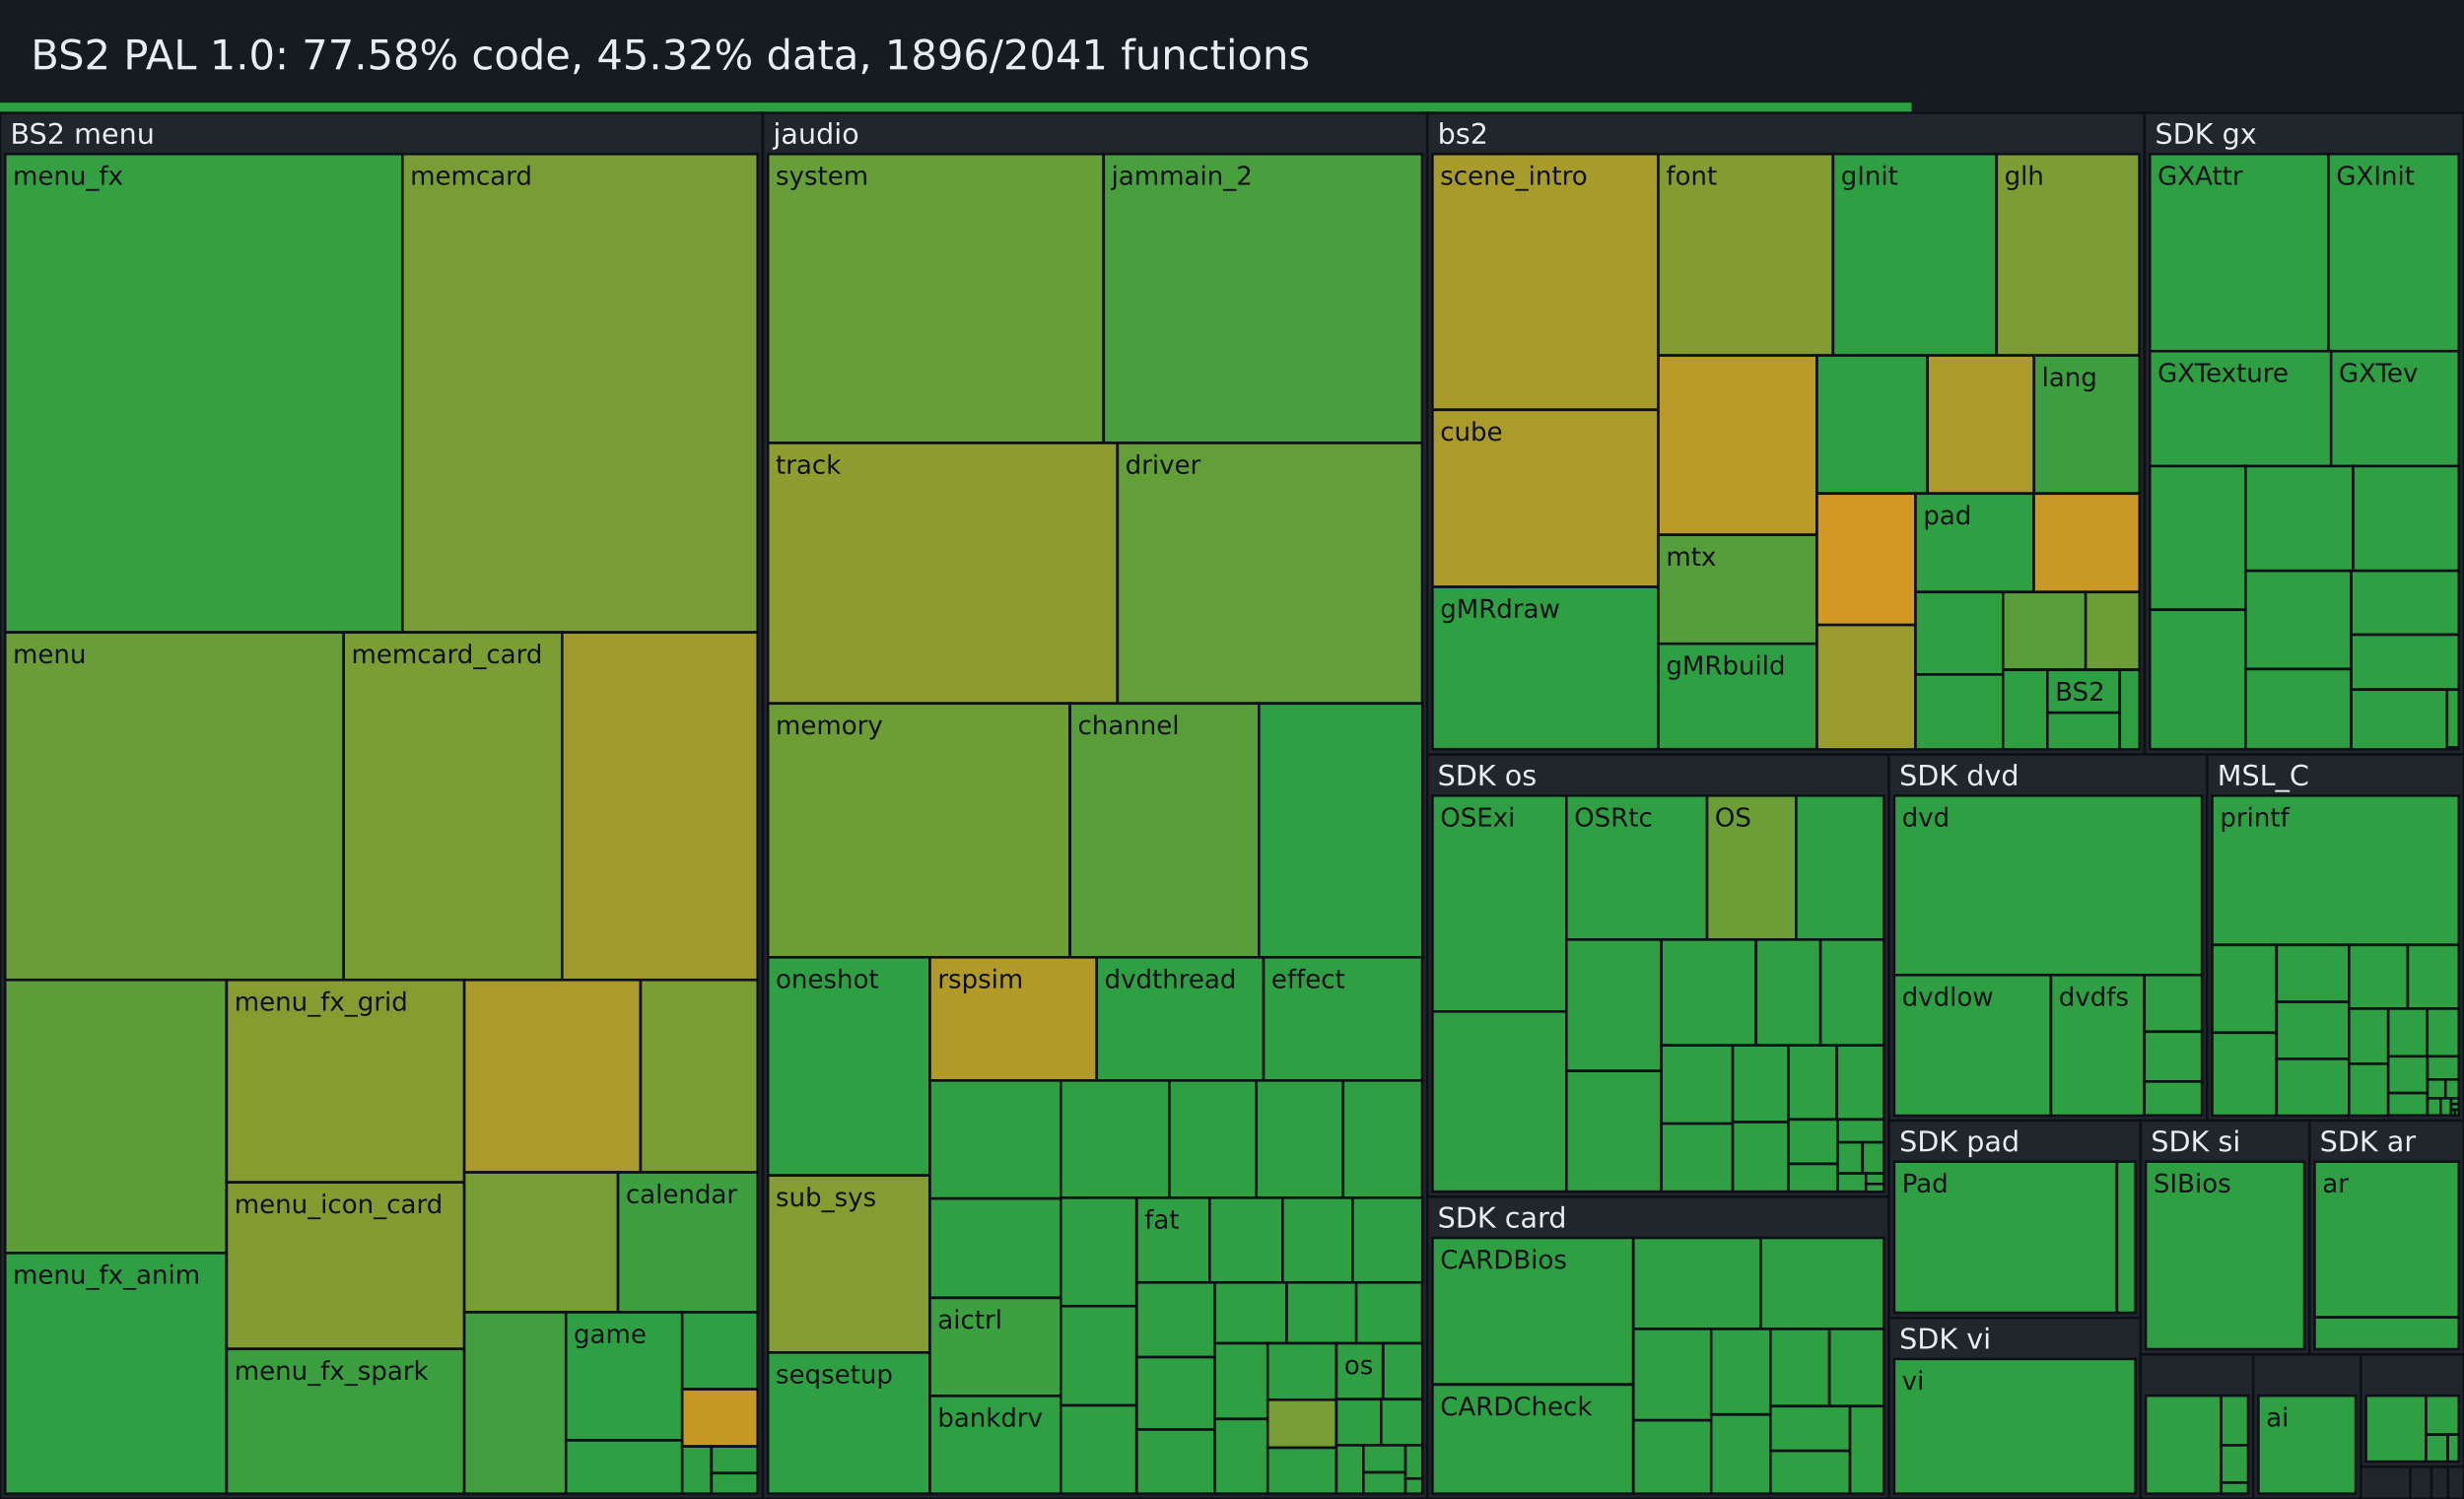
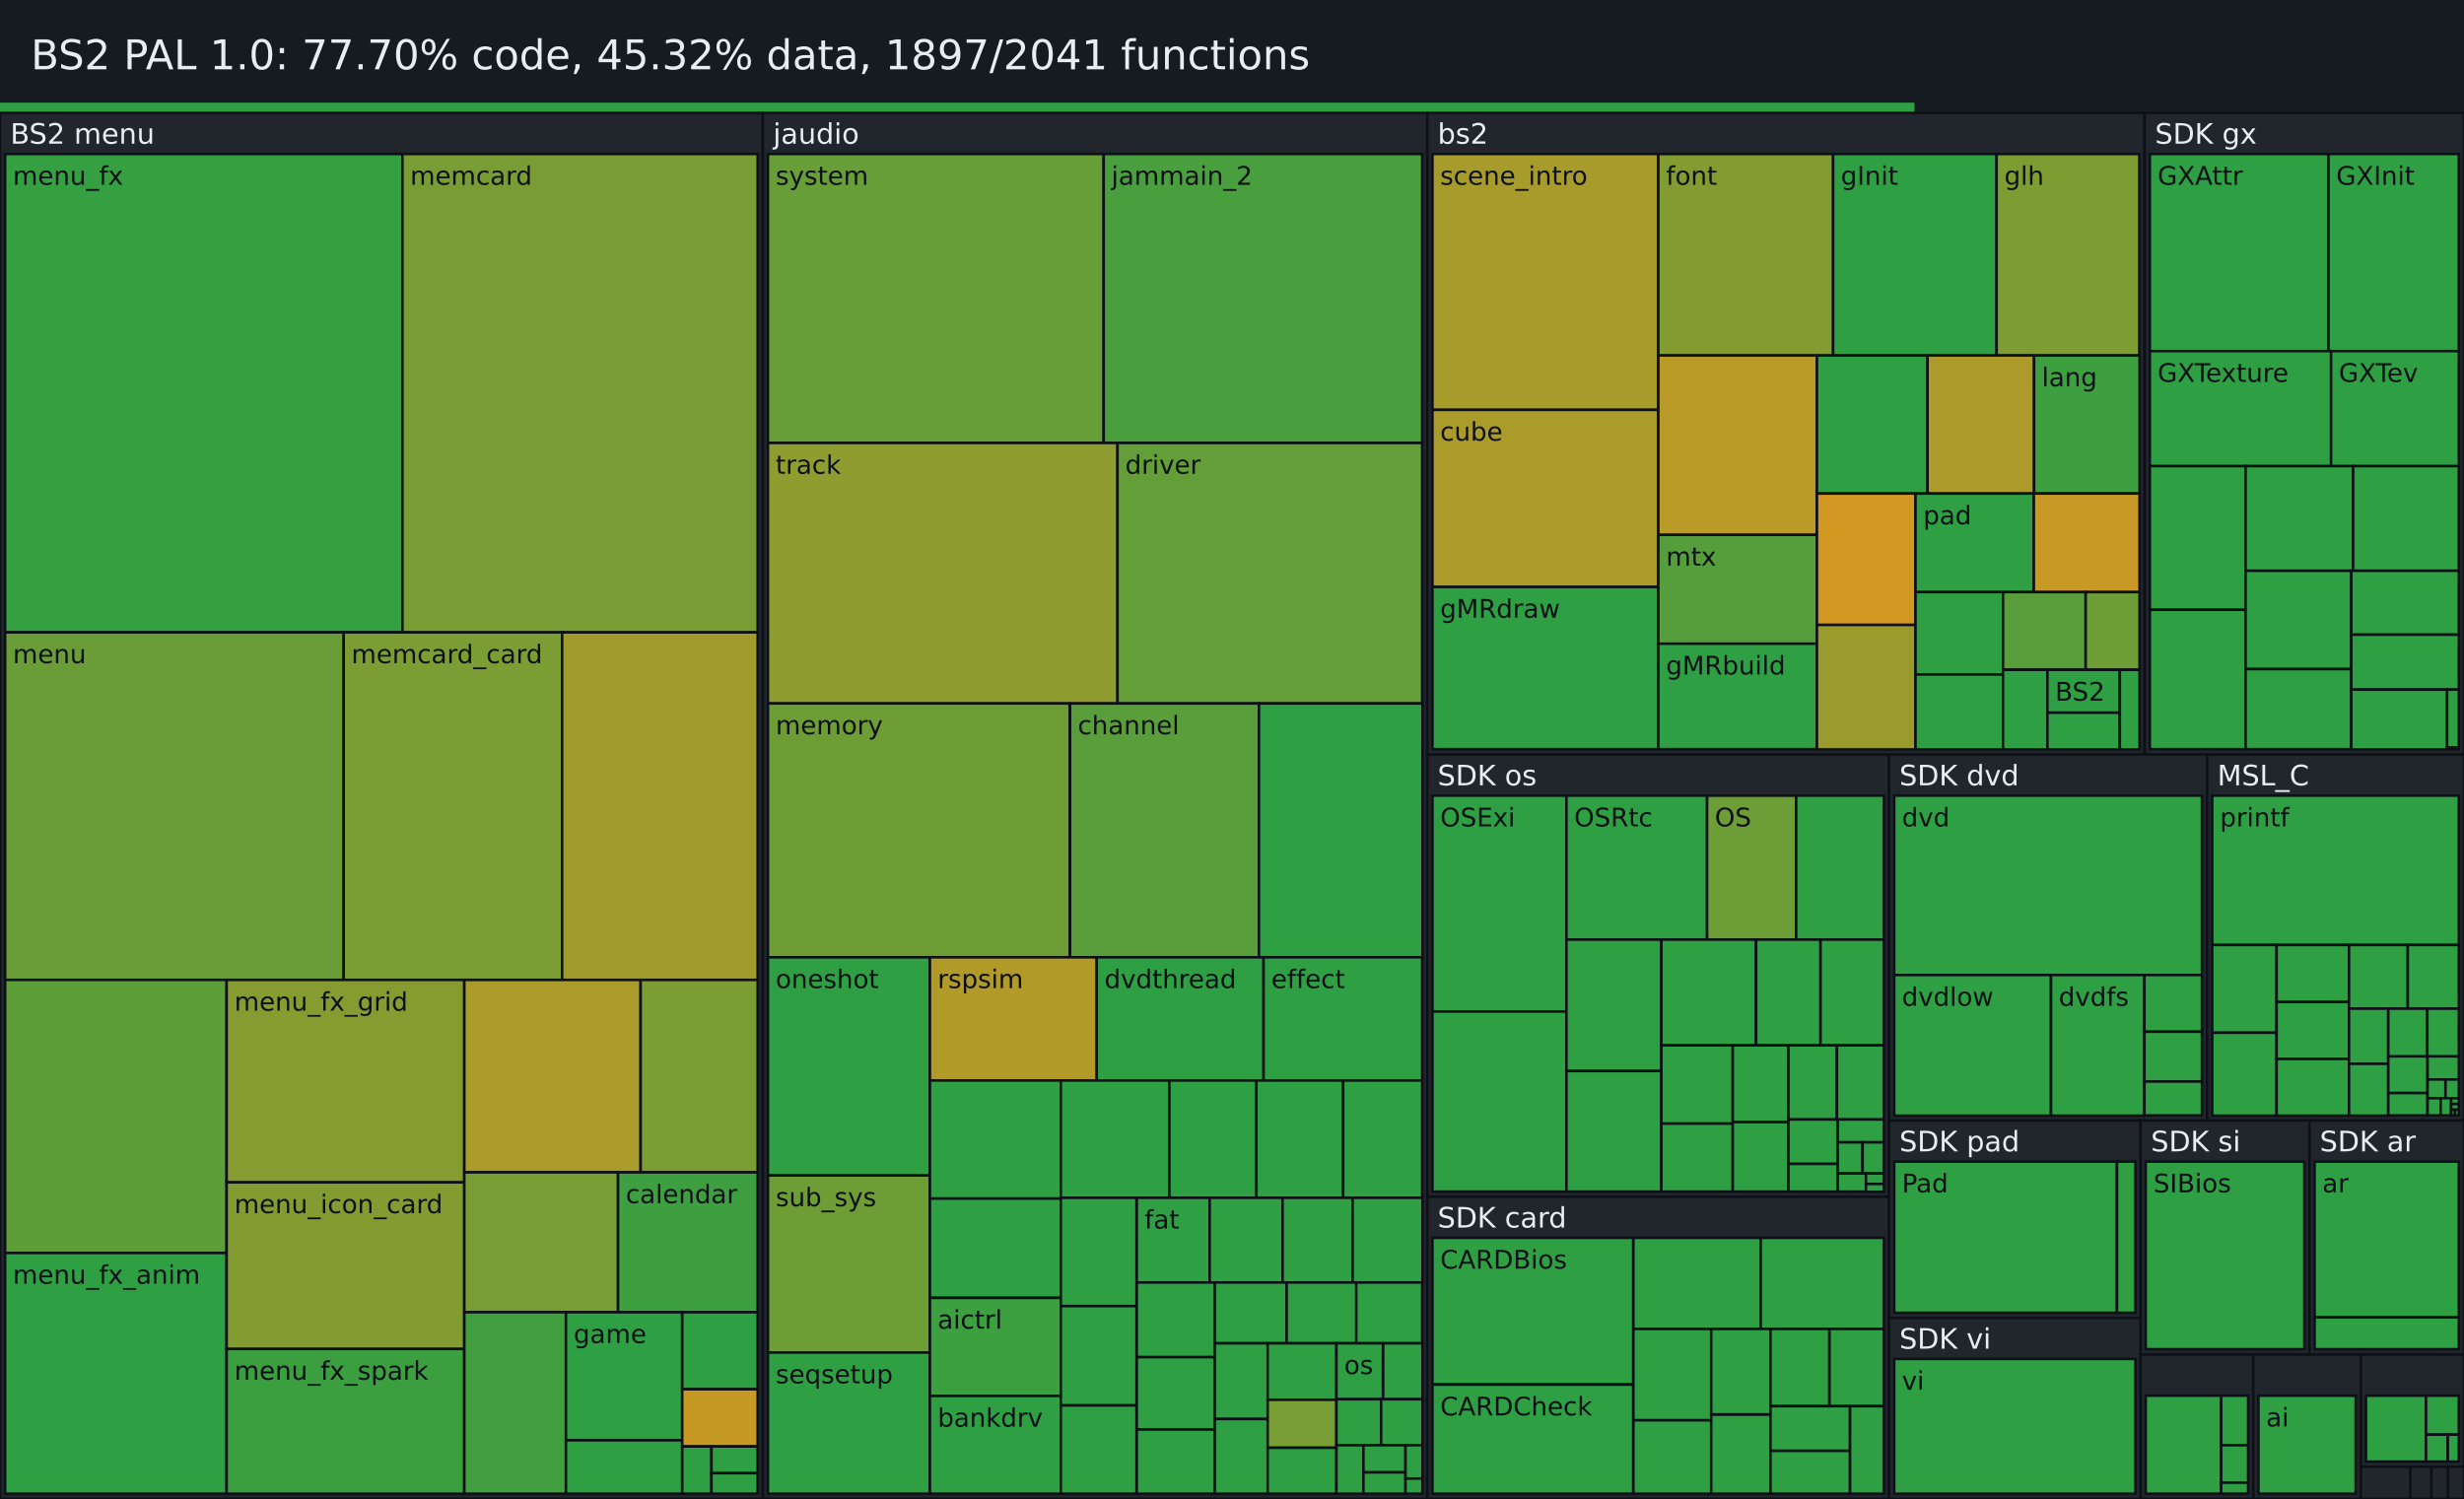
<svg xmlns="http://www.w3.org/2000/svg" width="960" height="584" font-family="Verdana,DejaVu Sans,sans-serif">
  <rect width="100%" height="100%" fill="#0d1117" />
  <rect x="0" y="0" width="960" height="44" fill="#161b22" />
-   <rect x="0" y="40" width="744.8" height="4" fill="#2ea043" />
-   <text x="12" y="27" font-size="16" fill="#e6edf3">BS2 PAL 1.0: 77.58% code, 45.32% data, 1896/2041 functions</text>
+   <rect x="0" y="40" width="745.9" height="4" fill="#2ea043" />
+   <text x="12" y="27" font-size="16" fill="#e6edf3">BS2 PAL 1.0: 77.70% code, 45.32% data, 1897/2041 functions</text>
  <g>
    <rect x="0.0" y="44.0" width="297.2" height="540.0" fill="#21262d" stroke="#0d1117" />
    <text x="4.0" y="56.0" font-size="11" fill="#e6edf3">BS2 menu</text>
  </g>
  <g>
    <rect x="2.0" y="60.0" width="154.8" height="186.4" fill="#34a042" stroke="#0d1117" stroke-width="1" />
    <text x="5.0" y="72.0" font-size="10" fill="#0d1117">menu_fx</text>
  </g>
  <g>
    <rect x="156.8" y="60.0" width="138.4" height="186.4" fill="#799d34" stroke="#0d1117" stroke-width="1" />
    <text x="159.8" y="72.0" font-size="10" fill="#0d1117">memcard</text>
  </g>
  <g>
    <rect x="2.0" y="246.4" width="131.9" height="135.4" fill="#6a9d37" stroke="#0d1117" stroke-width="1" />
    <text x="5.0" y="258.4" font-size="10" fill="#0d1117">menu</text>
  </g>
  <g>
    <rect x="133.9" y="246.4" width="85.1" height="135.4" fill="#7c9d33" stroke="#0d1117" stroke-width="1" />
    <text x="136.9" y="258.4" font-size="10" fill="#0d1117">memcard_card</text>
  </g>
  <g>
    <rect x="219.0" y="246.4" width="76.2" height="135.4" fill="#a09b2c" stroke="#0d1117" stroke-width="1" />
  </g>
  <g>
    <rect x="2.0" y="381.8" width="86.3" height="106.4" fill="#5e9e39" stroke="#0d1117" stroke-width="1" />
  </g>
  <g>
    <rect x="2.0" y="488.2" width="86.3" height="93.8" fill="#2ea043" stroke="#0d1117" stroke-width="1" />
    <text x="5.0" y="500.2" font-size="10" fill="#0d1117">menu_fx_anim</text>
  </g>
  <g>
    <rect x="88.3" y="381.8" width="92.6" height="78.9" fill="#869c31" stroke="#0d1117" stroke-width="1" />
    <text x="91.3" y="393.8" font-size="10" fill="#0d1117">menu_fx_grid</text>
  </g>
  <g>
    <rect x="88.3" y="460.7" width="92.6" height="64.9" fill="#829c32" stroke="#0d1117" stroke-width="1" />
    <text x="91.3" y="472.7" font-size="10" fill="#0d1117">menu_icon_card</text>
  </g>
  <g>
    <rect x="88.3" y="525.6" width="92.6" height="56.4" fill="#3b9f40" stroke="#0d1117" stroke-width="1" />
    <text x="91.3" y="537.6" font-size="10" fill="#0d1117">menu_fx_spark</text>
  </g>
  <g>
    <rect x="180.9" y="381.8" width="68.7" height="75.0" fill="#aa9b2a" stroke="#0d1117" stroke-width="1" />
  </g>
  <g>
    <rect x="249.6" y="381.8" width="45.6" height="75.0" fill="#7c9d33" stroke="#0d1117" stroke-width="1" />
  </g>
  <g>
    <rect x="180.9" y="456.8" width="59.9" height="54.5" fill="#789d34" stroke="#0d1117" stroke-width="1" />
  </g>
  <g>
    <rect x="240.8" y="456.8" width="54.4" height="54.5" fill="#3e9f40" stroke="#0d1117" stroke-width="1" />
    <text x="243.8" y="468.8" font-size="10" fill="#0d1117">calendar</text>
  </g>
  <g>
    <rect x="180.9" y="511.3" width="39.6" height="70.7" fill="#429f3f" stroke="#0d1117" stroke-width="1" />
  </g>
  <g>
    <rect x="220.5" y="511.3" width="45.3" height="49.9" fill="#2ea043" stroke="#0d1117" stroke-width="1" />
    <text x="223.5" y="523.3" font-size="10" fill="#0d1117">game</text>
  </g>
  <g>
    <rect x="220.5" y="561.2" width="45.3" height="20.8" fill="#2ea043" stroke="#0d1117" stroke-width="1" />
  </g>
  <g>
    <rect x="265.8" y="511.3" width="29.4" height="30.0" fill="#2ea043" stroke="#0d1117" stroke-width="1" />
  </g>
  <g>
    <rect x="265.8" y="541.3" width="29.4" height="22.3" fill="#c69924" stroke="#0d1117" stroke-width="1" />
  </g>
  <g>
    <rect x="265.8" y="563.6" width="11.4" height="18.4" fill="#2ea043" stroke="#0d1117" stroke-width="1" />
  </g>
  <g>
    <rect x="277.2" y="563.6" width="18.0" height="10.4" fill="#2ea043" stroke="#0d1117" stroke-width="1" />
  </g>
  <g>
    <rect x="277.2" y="574.0" width="18.0" height="8.0" fill="#2ea043" stroke="#0d1117" stroke-width="1" />
  </g>
  <g>
    <rect x="297.2" y="44.0" width="258.9" height="540.0" fill="#21262d" stroke="#0d1117" />
    <text x="301.2" y="56.0" font-size="11" fill="#e6edf3">jaudio</text>
  </g>
  <g>
    <rect x="299.2" y="60.0" width="130.8" height="112.6" fill="#679e37" stroke="#0d1117" stroke-width="1" />
    <text x="302.2" y="72.0" font-size="10" fill="#0d1117">system</text>
  </g>
  <g>
    <rect x="430.0" y="60.0" width="124.1" height="112.6" fill="#499f3e" stroke="#0d1117" stroke-width="1" />
    <text x="433.0" y="72.0" font-size="10" fill="#0d1117">jammain_2</text>
  </g>
  <g>
    <rect x="299.2" y="172.6" width="136.2" height="101.5" fill="#8e9c30" stroke="#0d1117" stroke-width="1" />
    <text x="302.2" y="184.6" font-size="10" fill="#0d1117">track</text>
  </g>
  <g>
    <rect x="435.4" y="172.6" width="118.7" height="101.5" fill="#639e38" stroke="#0d1117" stroke-width="1" />
    <text x="438.4" y="184.6" font-size="10" fill="#0d1117">driver</text>
  </g>
  <g>
    <rect x="299.2" y="274.1" width="117.6" height="98.9" fill="#6e9d36" stroke="#0d1117" stroke-width="1" />
    <text x="302.2" y="286.1" font-size="10" fill="#0d1117">memory</text>
  </g>
  <g>
    <rect x="416.9" y="274.1" width="73.6" height="98.9" fill="#599e3a" stroke="#0d1117" stroke-width="1" />
    <text x="419.9" y="286.1" font-size="10" fill="#0d1117">channel</text>
  </g>
  <g>
    <rect x="490.5" y="274.1" width="63.7" height="98.9" fill="#2ea043" stroke="#0d1117" stroke-width="1" />
  </g>
  <g>
    <rect x="299.2" y="373.0" width="63.1" height="85.0" fill="#2ea043" stroke="#0d1117" stroke-width="1" />
    <text x="302.2" y="385.0" font-size="10" fill="#0d1117">oneshot</text>
  </g>
  <g>
-     <rect x="299.2" y="458.0" width="63.1" height="69.0" fill="#859c32" stroke="#0d1117" stroke-width="1" />
+     <rect x="299.2" y="458.0" width="63.1" height="69.0" fill="#6e9d36" stroke="#0d1117" stroke-width="1" />
    <text x="302.2" y="470.0" font-size="10" fill="#0d1117">sub_sys</text>
  </g>
  <g>
    <rect x="299.2" y="527.0" width="63.1" height="55.0" fill="#2ea043" stroke="#0d1117" stroke-width="1" />
    <text x="302.2" y="539.0" font-size="10" fill="#0d1117">seqsetup</text>
  </g>
  <g>
    <rect x="362.3" y="373.0" width="65.0" height="48.0" fill="#b29a28" stroke="#0d1117" stroke-width="1" />
    <text x="365.3" y="385.0" font-size="10" fill="#0d1117">rspsim</text>
  </g>
  <g>
    <rect x="427.3" y="373.0" width="65.0" height="48.0" fill="#2ea043" stroke="#0d1117" stroke-width="1" />
    <text x="430.3" y="385.0" font-size="10" fill="#0d1117">dvdthread</text>
  </g>
  <g>
    <rect x="492.3" y="373.0" width="61.8" height="48.0" fill="#2ea043" stroke="#0d1117" stroke-width="1" />
    <text x="495.3" y="385.0" font-size="10" fill="#0d1117">effect</text>
  </g>
  <g>
    <rect x="362.3" y="421.0" width="51.0" height="46.0" fill="#2ea043" stroke="#0d1117" stroke-width="1" />
  </g>
  <g>
    <rect x="362.3" y="467.0" width="51.0" height="38.7" fill="#2ea043" stroke="#0d1117" stroke-width="1" />
  </g>
  <g>
    <rect x="362.3" y="505.7" width="51.0" height="38.2" fill="#3c9f40" stroke="#0d1117" stroke-width="1" />
    <text x="365.3" y="517.7" font-size="10" fill="#0d1117">aictrl</text>
  </g>
  <g>
    <rect x="362.3" y="543.9" width="51.0" height="38.1" fill="#2ea043" stroke="#0d1117" stroke-width="1" />
    <text x="365.3" y="555.9" font-size="10" fill="#0d1117">bankdrv</text>
  </g>
  <g>
    <rect x="413.3" y="421.0" width="42.3" height="45.7" fill="#2ea043" stroke="#0d1117" stroke-width="1" />
  </g>
  <g>
    <rect x="455.6" y="421.0" width="34.0" height="45.7" fill="#2ea043" stroke="#0d1117" stroke-width="1" />
  </g>
  <g>
    <rect x="489.5" y="421.0" width="33.8" height="45.7" fill="#2ea043" stroke="#0d1117" stroke-width="1" />
  </g>
  <g>
    <rect x="523.3" y="421.0" width="30.8" height="45.7" fill="#2ea043" stroke="#0d1117" stroke-width="1" />
  </g>
  <g>
    <rect x="413.3" y="466.7" width="29.5" height="42.2" fill="#2ea043" stroke="#0d1117" stroke-width="1" />
  </g>
  <g>
    <rect x="413.3" y="508.9" width="29.5" height="38.7" fill="#2ea043" stroke="#0d1117" stroke-width="1" />
  </g>
  <g>
    <rect x="413.3" y="547.6" width="29.5" height="34.4" fill="#2ea043" stroke="#0d1117" stroke-width="1" />
  </g>
  <g>
    <rect x="442.9" y="466.7" width="28.5" height="33.0" fill="#2ea043" stroke="#0d1117" stroke-width="1" />
    <text x="445.9" y="478.7" font-size="10" fill="#0d1117">fat</text>
  </g>
  <g>
    <rect x="471.3" y="466.7" width="28.4" height="33.0" fill="#2ea043" stroke="#0d1117" stroke-width="1" />
  </g>
  <g>
    <rect x="499.7" y="466.7" width="27.3" height="33.0" fill="#2ea043" stroke="#0d1117" stroke-width="1" />
  </g>
  <g>
    <rect x="527.0" y="466.7" width="27.2" height="33.0" fill="#2ea043" stroke="#0d1117" stroke-width="1" />
  </g>
  <g>
    <rect x="442.9" y="499.7" width="30.4" height="29.1" fill="#2ea043" stroke="#0d1117" stroke-width="1" />
  </g>
  <g>
    <rect x="442.9" y="528.8" width="30.4" height="28.2" fill="#2ea043" stroke="#0d1117" stroke-width="1" />
  </g>
  <g>
    <rect x="442.9" y="557.0" width="30.4" height="25.0" fill="#2ea043" stroke="#0d1117" stroke-width="1" />
  </g>
  <g>
    <rect x="473.3" y="499.7" width="28.0" height="23.7" fill="#2ea043" stroke="#0d1117" stroke-width="1" />
  </g>
  <g>
    <rect x="501.3" y="499.7" width="27.2" height="23.7" fill="#2ea043" stroke="#0d1117" stroke-width="1" />
  </g>
  <g>
    <rect x="528.4" y="499.7" width="25.7" height="23.7" fill="#2ea043" stroke="#0d1117" stroke-width="1" />
  </g>
  <g>
    <rect x="473.3" y="523.4" width="20.7" height="29.5" fill="#2ea043" stroke="#0d1117" stroke-width="1" />
  </g>
  <g>
    <rect x="473.3" y="552.9" width="20.7" height="29.1" fill="#2ea043" stroke="#0d1117" stroke-width="1" />
  </g>
  <g>
    <rect x="493.9" y="523.4" width="26.8" height="22.0" fill="#2ea043" stroke="#0d1117" stroke-width="1" />
  </g>
  <g>
    <rect x="493.9" y="545.4" width="26.8" height="18.7" fill="#789d34" stroke="#0d1117" stroke-width="1" />
  </g>
  <g>
    <rect x="493.9" y="564.1" width="26.8" height="17.9" fill="#2ea043" stroke="#0d1117" stroke-width="1" />
  </g>
  <g>
    <rect x="520.7" y="523.4" width="18.1" height="21.8" fill="#2ea043" stroke="#0d1117" stroke-width="1" />
    <text x="523.7" y="535.4" font-size="10" fill="#0d1117">os</text>
  </g>
  <g>
    <rect x="538.9" y="523.4" width="15.3" height="21.8" fill="#2ea043" stroke="#0d1117" stroke-width="1" />
  </g>
  <g>
    <rect x="520.7" y="545.2" width="17.4" height="17.9" fill="#2ea043" stroke="#0d1117" stroke-width="1" />
  </g>
  <g>
    <rect x="538.1" y="545.2" width="16.1" height="17.9" fill="#2ea043" stroke="#0d1117" stroke-width="1" />
  </g>
  <g>
    <rect x="520.7" y="563.1" width="10.5" height="18.9" fill="#2ea043" stroke="#0d1117" stroke-width="1" />
  </g>
  <g>
    <rect x="531.2" y="563.1" width="16.4" height="10.6" fill="#2ea043" stroke="#0d1117" stroke-width="1" />
  </g>
  <g>
    <rect x="531.2" y="573.7" width="16.4" height="8.3" fill="#2ea043" stroke="#0d1117" stroke-width="1" />
  </g>
  <g>
    <rect x="547.6" y="563.1" width="6.6" height="13.0" fill="#2ea043" stroke="#0d1117" stroke-width="1" />
  </g>
  <g>
    <rect x="547.6" y="576.1" width="6.6" height="5.9" fill="#2ea043" stroke="#0d1117" stroke-width="1" />
  </g>
  <g>
    <rect x="556.1" y="44.0" width="279.4" height="250.0" fill="#21262d" stroke="#0d1117" />
    <text x="560.1" y="56.0" font-size="11" fill="#e6edf3">bs2</text>
  </g>
  <g>
    <rect x="558.1" y="60.0" width="87.9" height="99.7" fill="#a79b2b" stroke="#0d1117" stroke-width="1" />
    <text x="561.1" y="72.0" font-size="10" fill="#0d1117">scene_intro</text>
  </g>
  <g>
    <rect x="558.1" y="159.7" width="87.9" height="69.0" fill="#aa9b2a" stroke="#0d1117" stroke-width="1" />
    <text x="561.1" y="171.7" font-size="10" fill="#0d1117">cube</text>
  </g>
  <g>
    <rect x="558.1" y="228.7" width="87.9" height="63.2" fill="#2ea043" stroke="#0d1117" stroke-width="1" />
    <text x="561.1" y="240.7" font-size="10" fill="#0d1117">gMRdraw</text>
  </g>
  <g>
    <rect x="646.1" y="60.0" width="68.1" height="78.5" fill="#829c32" stroke="#0d1117" stroke-width="1" />
    <text x="649.1" y="72.0" font-size="10" fill="#0d1117">font</text>
  </g>
  <g>
    <rect x="714.2" y="60.0" width="63.7" height="78.5" fill="#2ea043" stroke="#0d1117" stroke-width="1" />
    <text x="717.2" y="72.0" font-size="10" fill="#0d1117">gInit</text>
  </g>
  <g>
    <rect x="777.9" y="60.0" width="55.6" height="78.5" fill="#7d9d33" stroke="#0d1117" stroke-width="1" />
    <text x="780.9" y="72.0" font-size="10" fill="#0d1117">glh</text>
  </g>
  <g>
    <rect x="646.1" y="138.5" width="61.8" height="69.9" fill="#ba9a27" stroke="#0d1117" stroke-width="1" />
  </g>
  <g>
    <rect x="646.1" y="208.4" width="61.8" height="42.5" fill="#559e3b" stroke="#0d1117" stroke-width="1" />
    <text x="649.1" y="220.4" font-size="10" fill="#0d1117">mtx</text>
  </g>
  <g>
    <rect x="646.1" y="250.8" width="61.8" height="41.1" fill="#2ea043" stroke="#0d1117" stroke-width="1" />
    <text x="649.1" y="262.8" font-size="10" fill="#0d1117">gMRbuild</text>
  </g>
  <g>
    <rect x="707.9" y="138.5" width="43.1" height="53.8" fill="#2ea043" stroke="#0d1117" stroke-width="1" />
  </g>
  <g>
    <rect x="751.0" y="138.5" width="41.5" height="53.8" fill="#ac9b2a" stroke="#0d1117" stroke-width="1" />
  </g>
  <g>
    <rect x="792.5" y="138.5" width="41.1" height="53.8" fill="#3e9f40" stroke="#0d1117" stroke-width="1" />
    <text x="795.5" y="150.5" font-size="10" fill="#0d1117">lang</text>
  </g>
  <g>
    <rect x="707.9" y="192.3" width="38.4" height="51.2" fill="#d19922" stroke="#0d1117" stroke-width="1" />
  </g>
  <g>
    <rect x="707.9" y="243.5" width="38.4" height="48.5" fill="#9a9b2d" stroke="#0d1117" stroke-width="1" />
  </g>
  <g>
    <rect x="746.3" y="192.3" width="46.1" height="38.4" fill="#2ea043" stroke="#0d1117" stroke-width="1" />
    <text x="749.3" y="204.3" font-size="10" fill="#0d1117">pad</text>
  </g>
  <g>
    <rect x="792.4" y="192.3" width="41.2" height="38.4" fill="#c89924" stroke="#0d1117" stroke-width="1" />
  </g>
  <g>
    <rect x="746.3" y="230.7" width="34.1" height="32.1" fill="#2ea043" stroke="#0d1117" stroke-width="1" />
  </g>
  <g>
    <rect x="746.3" y="262.8" width="34.1" height="29.2" fill="#2ea043" stroke="#0d1117" stroke-width="1" />
  </g>
  <g>
    <rect x="780.4" y="230.7" width="32.2" height="30.2" fill="#599e3a" stroke="#0d1117" stroke-width="1" />
  </g>
  <g>
    <rect x="812.6" y="230.7" width="21.0" height="30.2" fill="#6d9d36" stroke="#0d1117" stroke-width="1" />
  </g>
  <g>
    <rect x="780.4" y="261.0" width="17.3" height="31.0" fill="#2ea043" stroke="#0d1117" stroke-width="1" />
  </g>
  <g>
    <rect x="797.7" y="261.0" width="28.1" height="16.7" fill="#2ea043" stroke="#0d1117" stroke-width="1" />
    <text x="800.7" y="273.0" font-size="10" fill="#0d1117">BS2</text>
  </g>
  <g>
    <rect x="797.7" y="277.7" width="28.1" height="14.3" fill="#2ea043" stroke="#0d1117" stroke-width="1" />
  </g>
  <g>
    <rect x="825.9" y="261.0" width="7.7" height="31.0" fill="#2ea043" stroke="#0d1117" stroke-width="1" />
  </g>
  <g>
    <rect x="835.6" y="44.0" width="124.4" height="250.0" fill="#21262d" stroke="#0d1117" />
    <text x="839.6" y="56.0" font-size="11" fill="#e6edf3">SDK gx</text>
  </g>
  <g>
    <rect x="837.6" y="60.0" width="69.6" height="76.8" fill="#2ea043" stroke="#0d1117" stroke-width="1" />
    <text x="840.6" y="72.0" font-size="10" fill="#0d1117">GXAttr</text>
  </g>
  <g>
    <rect x="907.2" y="60.0" width="50.8" height="76.8" fill="#2ea043" stroke="#0d1117" stroke-width="1" />
    <text x="910.2" y="72.0" font-size="10" fill="#0d1117">GXInit</text>
  </g>
  <g>
    <rect x="837.6" y="136.8" width="70.7" height="44.9" fill="#2ea043" stroke="#0d1117" stroke-width="1" />
    <text x="840.6" y="148.8" font-size="10" fill="#0d1117">GXTexture</text>
  </g>
  <g>
    <rect x="908.2" y="136.8" width="49.8" height="44.9" fill="#2ea043" stroke="#0d1117" stroke-width="1" />
    <text x="911.2" y="148.8" font-size="10" fill="#0d1117">GXTev</text>
  </g>
  <g>
    <rect x="837.6" y="181.6" width="37.3" height="56.0" fill="#2ea043" stroke="#0d1117" stroke-width="1" />
  </g>
  <g>
    <rect x="837.6" y="237.6" width="37.3" height="54.3" fill="#2ea043" stroke="#0d1117" stroke-width="1" />
  </g>
  <g>
    <rect x="874.9" y="181.6" width="41.9" height="40.8" fill="#2ea043" stroke="#0d1117" stroke-width="1" />
  </g>
  <g>
    <rect x="916.8" y="181.6" width="41.2" height="40.8" fill="#2ea043" stroke="#0d1117" stroke-width="1" />
  </g>
  <g>
    <rect x="874.9" y="222.4" width="41.2" height="38.3" fill="#2ea043" stroke="#0d1117" stroke-width="1" />
  </g>
  <g>
    <rect x="874.9" y="260.7" width="41.2" height="31.2" fill="#2ea043" stroke="#0d1117" stroke-width="1" />
  </g>
  <g>
    <rect x="916.1" y="222.4" width="41.9" height="24.9" fill="#2ea043" stroke="#0d1117" stroke-width="1" />
  </g>
  <g>
    <rect x="916.1" y="247.3" width="41.9" height="21.4" fill="#2ea043" stroke="#0d1117" stroke-width="1" />
  </g>
  <g>
    <rect x="916.1" y="268.7" width="37.4" height="23.3" fill="#2ea043" stroke="#0d1117" stroke-width="1" />
  </g>
  <g>
    <rect x="953.4" y="268.7" width="4.6" height="22.5" fill="#2ea043" stroke="#0d1117" stroke-width="1" />
  </g>
  <g>
    <rect x="953.4" y="291.2" width="4.6" height="0.8" fill="#2ea043" stroke="#0d1117" stroke-width="1" />
  </g>
  <g>
    <rect x="556.1" y="294.0" width="179.9" height="172.4" fill="#21262d" stroke="#0d1117" />
    <text x="560.1" y="306.0" font-size="11" fill="#e6edf3">SDK os</text>
  </g>
  <g>
    <rect x="558.1" y="310.0" width="52.2" height="84.1" fill="#2ea043" stroke="#0d1117" stroke-width="1" />
    <text x="561.1" y="322.0" font-size="10" fill="#0d1117">OSExi</text>
  </g>
  <g>
    <rect x="558.1" y="394.1" width="52.2" height="70.2" fill="#2ea043" stroke="#0d1117" stroke-width="1" />
  </g>
  <g>
    <rect x="610.3" y="310.0" width="54.8" height="56.2" fill="#2ea043" stroke="#0d1117" stroke-width="1" />
    <text x="613.3" y="322.0" font-size="10" fill="#0d1117">OSRtc</text>
  </g>
  <g>
    <rect x="665.1" y="310.0" width="34.7" height="56.2" fill="#6c9d36" stroke="#0d1117" stroke-width="1" />
    <text x="668.1" y="322.0" font-size="10" fill="#0d1117">OS</text>
  </g>
  <g>
    <rect x="699.8" y="310.0" width="34.2" height="56.2" fill="#2ea043" stroke="#0d1117" stroke-width="1" />
  </g>
  <g>
    <rect x="610.3" y="366.1" width="37.0" height="51.2" fill="#2ea043" stroke="#0d1117" stroke-width="1" />
  </g>
  <g>
    <rect x="610.3" y="417.3" width="37.0" height="47.0" fill="#2ea043" stroke="#0d1117" stroke-width="1" />
  </g>
  <g>
    <rect x="647.3" y="366.1" width="36.9" height="41.2" fill="#2ea043" stroke="#0d1117" stroke-width="1" />
  </g>
  <g>
    <rect x="684.2" y="366.1" width="25.1" height="41.2" fill="#2ea043" stroke="#0d1117" stroke-width="1" />
  </g>
  <g>
    <rect x="709.3" y="366.1" width="24.7" height="41.2" fill="#2ea043" stroke="#0d1117" stroke-width="1" />
  </g>
  <g>
    <rect x="647.3" y="407.3" width="27.8" height="30.5" fill="#2ea043" stroke="#0d1117" stroke-width="1" />
  </g>
  <g>
    <rect x="647.3" y="437.8" width="27.8" height="26.5" fill="#2ea043" stroke="#0d1117" stroke-width="1" />
  </g>
  <g>
    <rect x="675.1" y="407.3" width="21.7" height="29.9" fill="#2ea043" stroke="#0d1117" stroke-width="1" />
  </g>
  <g>
    <rect x="675.1" y="437.2" width="21.7" height="27.1" fill="#2ea043" stroke="#0d1117" stroke-width="1" />
  </g>
  <g>
    <rect x="696.8" y="407.3" width="18.9" height="28.9" fill="#2ea043" stroke="#0d1117" stroke-width="1" />
  </g>
  <g>
    <rect x="715.7" y="407.3" width="18.3" height="28.9" fill="#2ea043" stroke="#0d1117" stroke-width="1" />
  </g>
  <g>
    <rect x="696.8" y="436.2" width="19.2" height="17.3" fill="#2ea043" stroke="#0d1117" stroke-width="1" />
  </g>
  <g>
    <rect x="696.8" y="453.5" width="19.2" height="10.8" fill="#2ea043" stroke="#0d1117" stroke-width="1" />
  </g>
  <g>
    <rect x="716.0" y="436.2" width="18.0" height="8.9" fill="#2ea043" stroke="#0d1117" stroke-width="1" />
  </g>
  <g>
    <rect x="716.0" y="445.1" width="9.7" height="12.1" fill="#2ea043" stroke="#0d1117" stroke-width="1" />
  </g>
  <g>
    <rect x="725.7" y="445.1" width="8.3" height="12.1" fill="#2ea043" stroke="#0d1117" stroke-width="1" />
  </g>
  <g>
    <rect x="716.0" y="457.2" width="11.0" height="7.1" fill="#2ea043" stroke="#0d1117" stroke-width="1" />
  </g>
  <g>
    <rect x="727.0" y="457.2" width="7.0" height="4.1" fill="#2ea043" stroke="#0d1117" stroke-width="1" />
  </g>
  <g>
    <rect x="727.0" y="461.3" width="7.0" height="3.1" fill="#2ea043" stroke="#0d1117" stroke-width="1" />
  </g>
  <g>
    <rect x="556.1" y="466.3" width="179.9" height="117.7" fill="#21262d" stroke="#0d1117" />
    <text x="560.1" y="478.3" font-size="11" fill="#e6edf3">SDK card</text>
  </g>
  <g>
    <rect x="558.1" y="482.3" width="78.2" height="57.1" fill="#2ea043" stroke="#0d1117" stroke-width="1" />
    <text x="561.1" y="494.3" font-size="10" fill="#0d1117">CARDBios</text>
  </g>
  <g>
    <rect x="558.1" y="539.5" width="78.2" height="42.5" fill="#2ea043" stroke="#0d1117" stroke-width="1" />
    <text x="561.1" y="551.5" font-size="10" fill="#0d1117">CARDCheck</text>
  </g>
  <g>
    <rect x="636.4" y="482.3" width="49.6" height="35.5" fill="#2ea043" stroke="#0d1117" stroke-width="1" />
  </g>
  <g>
    <rect x="686.0" y="482.3" width="48.0" height="35.5" fill="#2ea043" stroke="#0d1117" stroke-width="1" />
  </g>
  <g>
    <rect x="636.4" y="517.8" width="30.4" height="35.6" fill="#2ea043" stroke="#0d1117" stroke-width="1" />
  </g>
  <g>
    <rect x="636.4" y="553.4" width="30.4" height="28.6" fill="#2ea043" stroke="#0d1117" stroke-width="1" />
  </g>
  <g>
    <rect x="666.7" y="517.8" width="23.1" height="33.3" fill="#2ea043" stroke="#0d1117" stroke-width="1" />
  </g>
  <g>
    <rect x="666.7" y="551.2" width="23.1" height="30.8" fill="#2ea043" stroke="#0d1117" stroke-width="1" />
  </g>
  <g>
    <rect x="689.8" y="517.8" width="22.9" height="30.1" fill="#2ea043" stroke="#0d1117" stroke-width="1" />
  </g>
  <g>
    <rect x="712.8" y="517.8" width="21.2" height="30.1" fill="#2ea043" stroke="#0d1117" stroke-width="1" />
  </g>
  <g>
    <rect x="689.8" y="547.9" width="31.0" height="17.4" fill="#2ea043" stroke="#0d1117" stroke-width="1" />
  </g>
  <g>
    <rect x="689.8" y="565.3" width="31.0" height="16.7" fill="#2ea043" stroke="#0d1117" stroke-width="1" />
  </g>
  <g>
    <rect x="720.8" y="547.9" width="13.2" height="34.1" fill="#2ea043" stroke="#0d1117" stroke-width="1" />
  </g>
  <g>
    <rect x="736.0" y="294.0" width="123.9" height="142.7" fill="#21262d" stroke="#0d1117" />
    <text x="740.0" y="306.0" font-size="11" fill="#e6edf3">SDK dvd</text>
  </g>
  <g>
    <rect x="738.0" y="310.0" width="119.9" height="69.9" fill="#2ea043" stroke="#0d1117" stroke-width="1" />
    <text x="741.0" y="322.0" font-size="10" fill="#0d1117">dvd</text>
  </g>
  <g>
    <rect x="738.0" y="379.9" width="61.1" height="54.8" fill="#2ea043" stroke="#0d1117" stroke-width="1" />
    <text x="741.0" y="391.9" font-size="10" fill="#0d1117">dvdlow</text>
  </g>
  <g>
    <rect x="799.1" y="379.9" width="36.4" height="54.8" fill="#2ea043" stroke="#0d1117" stroke-width="1" />
    <text x="802.1" y="391.9" font-size="10" fill="#0d1117">dvdfs</text>
  </g>
  <g>
    <rect x="835.5" y="379.9" width="22.4" height="22.1" fill="#2ea043" stroke="#0d1117" stroke-width="1" />
  </g>
  <g>
    <rect x="835.5" y="402.0" width="22.4" height="19.4" fill="#2ea043" stroke="#0d1117" stroke-width="1" />
  </g>
  <g>
    <rect x="835.5" y="421.4" width="22.4" height="13.2" fill="#2ea043" stroke="#0d1117" stroke-width="1" />
  </g>
  <g>
    <rect x="859.9" y="294.0" width="100.1" height="142.7" fill="#21262d" stroke="#0d1117" />
    <text x="863.9" y="306.0" font-size="11" fill="#e6edf3">MSL_C</text>
  </g>
  <g>
    <rect x="861.9" y="310.0" width="96.1" height="58.2" fill="#2ea043" stroke="#0d1117" stroke-width="1" />
    <text x="864.9" y="322.0" font-size="10" fill="#0d1117">printf</text>
  </g>
  <g>
    <rect x="861.9" y="368.2" width="25.1" height="34.2" fill="#2ea043" stroke="#0d1117" stroke-width="1" />
  </g>
  <g>
    <rect x="861.9" y="402.4" width="25.1" height="32.3" fill="#2ea043" stroke="#0d1117" stroke-width="1" />
  </g>
  <g>
    <rect x="887.0" y="368.2" width="28.2" height="22.2" fill="#2ea043" stroke="#0d1117" stroke-width="1" />
  </g>
  <g>
    <rect x="887.0" y="390.4" width="28.2" height="22.2" fill="#2ea043" stroke="#0d1117" stroke-width="1" />
  </g>
  <g>
    <rect x="887.0" y="412.6" width="28.2" height="22.1" fill="#2ea043" stroke="#0d1117" stroke-width="1" />
  </g>
  <g>
    <rect x="915.2" y="368.2" width="22.9" height="24.8" fill="#2ea043" stroke="#0d1117" stroke-width="1" />
  </g>
  <g>
    <rect x="938.1" y="368.2" width="19.9" height="24.8" fill="#2ea043" stroke="#0d1117" stroke-width="1" />
  </g>
  <g>
    <rect x="915.2" y="393.0" width="15.3" height="21.5" fill="#2ea043" stroke="#0d1117" stroke-width="1" />
  </g>
  <g>
    <rect x="915.2" y="414.5" width="15.3" height="20.2" fill="#2ea043" stroke="#0d1117" stroke-width="1" />
  </g>
  <g>
    <rect x="930.5" y="393.0" width="15.2" height="18.7" fill="#2ea043" stroke="#0d1117" stroke-width="1" />
  </g>
  <g>
    <rect x="945.7" y="393.0" width="12.3" height="18.7" fill="#2ea043" stroke="#0d1117" stroke-width="1" />
  </g>
  <g>
    <rect x="930.5" y="411.6" width="15.3" height="14.3" fill="#2ea043" stroke="#0d1117" stroke-width="1" />
  </g>
  <g>
    <rect x="930.5" y="425.9" width="15.3" height="8.7" fill="#2ea043" stroke="#0d1117" stroke-width="1" />
  </g>
  <g>
    <rect x="945.8" y="411.6" width="12.2" height="9.0" fill="#2ea043" stroke="#0d1117" stroke-width="1" />
  </g>
  <g>
    <rect x="945.8" y="420.6" width="7.0" height="7.3" fill="#2ea043" stroke="#0d1117" stroke-width="1" />
  </g>
  <g>
    <rect x="952.8" y="420.6" width="5.2" height="7.3" fill="#2ea043" stroke="#0d1117" stroke-width="1" />
  </g>
  <g>
    <rect x="945.8" y="427.9" width="5.1" height="6.7" fill="#2ea043" stroke="#0d1117" stroke-width="1" />
  </g>
  <g>
    <rect x="950.9" y="427.9" width="4.1" height="6.7" fill="#2ea043" stroke="#0d1117" stroke-width="1" />
  </g>
  <g>
    <rect x="955.0" y="427.9" width="3.0" height="2.2" fill="#2ea043" stroke="#0d1117" stroke-width="1" />
  </g>
  <g>
    <rect x="955.0" y="430.2" width="3.0" height="2.2" fill="#2ea043" stroke="#0d1117" stroke-width="1" />
  </g>
  <g>
    <rect x="955.0" y="432.4" width="1.5" height="2.2" fill="#2ea043" stroke="#0d1117" stroke-width="1" />
  </g>
  <g>
    <rect x="956.5" y="432.4" width="1.5" height="2.2" fill="#2ea043" stroke="#0d1117" stroke-width="1" />
  </g>
  <g>
    <rect x="736.0" y="436.6" width="98.0" height="76.9" fill="#21262d" stroke="#0d1117" />
    <text x="740.0" y="448.6" font-size="11" fill="#e6edf3">SDK pad</text>
  </g>
  <g>
    <rect x="738.0" y="452.6" width="86.8" height="58.9" fill="#2ea043" stroke="#0d1117" stroke-width="1" />
    <text x="741.0" y="464.6" font-size="10" fill="#0d1117">Pad</text>
  </g>
  <g>
    <rect x="824.8" y="452.6" width="7.2" height="58.9" fill="#2ea043" stroke="#0d1117" stroke-width="1" />
  </g>
  <g>
    <rect x="736.0" y="513.5" width="98.0" height="70.5" fill="#21262d" stroke="#0d1117" />
    <text x="740.0" y="525.5" font-size="11" fill="#e6edf3">SDK vi</text>
  </g>
  <g>
    <rect x="738.0" y="529.5" width="94.0" height="52.5" fill="#2ea043" stroke="#0d1117" stroke-width="1" />
    <text x="741.0" y="541.5" font-size="10" fill="#0d1117">vi</text>
  </g>
  <g>
    <rect x="834.0" y="436.6" width="65.8" height="91.1" fill="#21262d" stroke="#0d1117" />
    <text x="838.0" y="448.6" font-size="11" fill="#e6edf3">SDK si</text>
  </g>
  <g>
    <rect x="836.0" y="452.6" width="61.8" height="73.1" fill="#2ea043" stroke="#0d1117" stroke-width="1" />
    <text x="839.0" y="464.6" font-size="10" fill="#0d1117">SIBios</text>
  </g>
  <g>
    <rect x="899.8" y="436.6" width="60.2" height="91.1" fill="#21262d" stroke="#0d1117" />
    <text x="903.8" y="448.6" font-size="11" fill="#e6edf3">SDK ar</text>
  </g>
  <g>
    <rect x="901.8" y="452.6" width="56.2" height="60.7" fill="#2ea043" stroke="#0d1117" stroke-width="1" />
    <text x="904.8" y="464.6" font-size="10" fill="#0d1117">ar</text>
  </g>
  <g>
    <rect x="901.8" y="513.3" width="56.2" height="12.4" fill="#2ea043" stroke="#0d1117" stroke-width="1" />
  </g>
  <g>
    <rect x="834.0" y="527.8" width="43.9" height="56.2" fill="#21262d" stroke="#0d1117" />
  </g>
  <g>
    <rect x="836.0" y="543.8" width="29.4" height="38.2" fill="#2ea043" stroke="#0d1117" stroke-width="1" />
  </g>
  <g>
    <rect x="865.4" y="543.8" width="10.5" height="19.4" fill="#2ea043" stroke="#0d1117" stroke-width="1" />
  </g>
  <g>
    <rect x="865.4" y="563.1" width="10.5" height="14.6" fill="#2ea043" stroke="#0d1117" stroke-width="1" />
  </g>
  <g>
    <rect x="865.4" y="577.7" width="10.5" height="4.3" fill="#2ea043" stroke="#0d1117" stroke-width="1" />
  </g>
  <g>
    <rect x="877.9" y="527.8" width="41.9" height="56.2" fill="#21262d" stroke="#0d1117" />
  </g>
  <g>
    <rect x="879.9" y="543.8" width="37.9" height="38.2" fill="#2ea043" stroke="#0d1117" stroke-width="1" />
    <text x="882.9" y="555.8" font-size="10" fill="#0d1117">ai</text>
  </g>
  <g>
    <rect x="919.8" y="527.8" width="40.2" height="43.7" fill="#21262d" stroke="#0d1117" />
  </g>
  <g>
    <rect x="921.8" y="543.8" width="23.4" height="25.7" fill="#2ea043" stroke="#0d1117" stroke-width="1" />
  </g>
  <g>
    <rect x="945.2" y="543.8" width="12.8" height="15.2" fill="#2ea043" stroke="#0d1117" stroke-width="1" />
  </g>
  <g>
    <rect x="945.2" y="559.0" width="8.4" height="10.5" fill="#2ea043" stroke="#0d1117" stroke-width="1" />
  </g>
  <g>
    <rect x="953.7" y="559.0" width="4.3" height="10.5" fill="#2ea043" stroke="#0d1117" stroke-width="1" />
  </g>
  <g>
    <rect x="919.8" y="571.5" width="19.3" height="12.5" fill="#21262d" stroke="#0d1117" />
  </g>
  <g>
    <rect x="939.1" y="571.5" width="8.2" height="12.5" fill="#21262d" stroke="#0d1117" />
  </g>
  <g>
    <rect x="947.3" y="571.5" width="6.5" height="12.5" fill="#21262d" stroke="#0d1117" />
  </g>
  <g>
    <rect x="953.8" y="571.5" width="6.2" height="12.5" fill="#21262d" stroke="#0d1117" />
  </g>
</svg>
